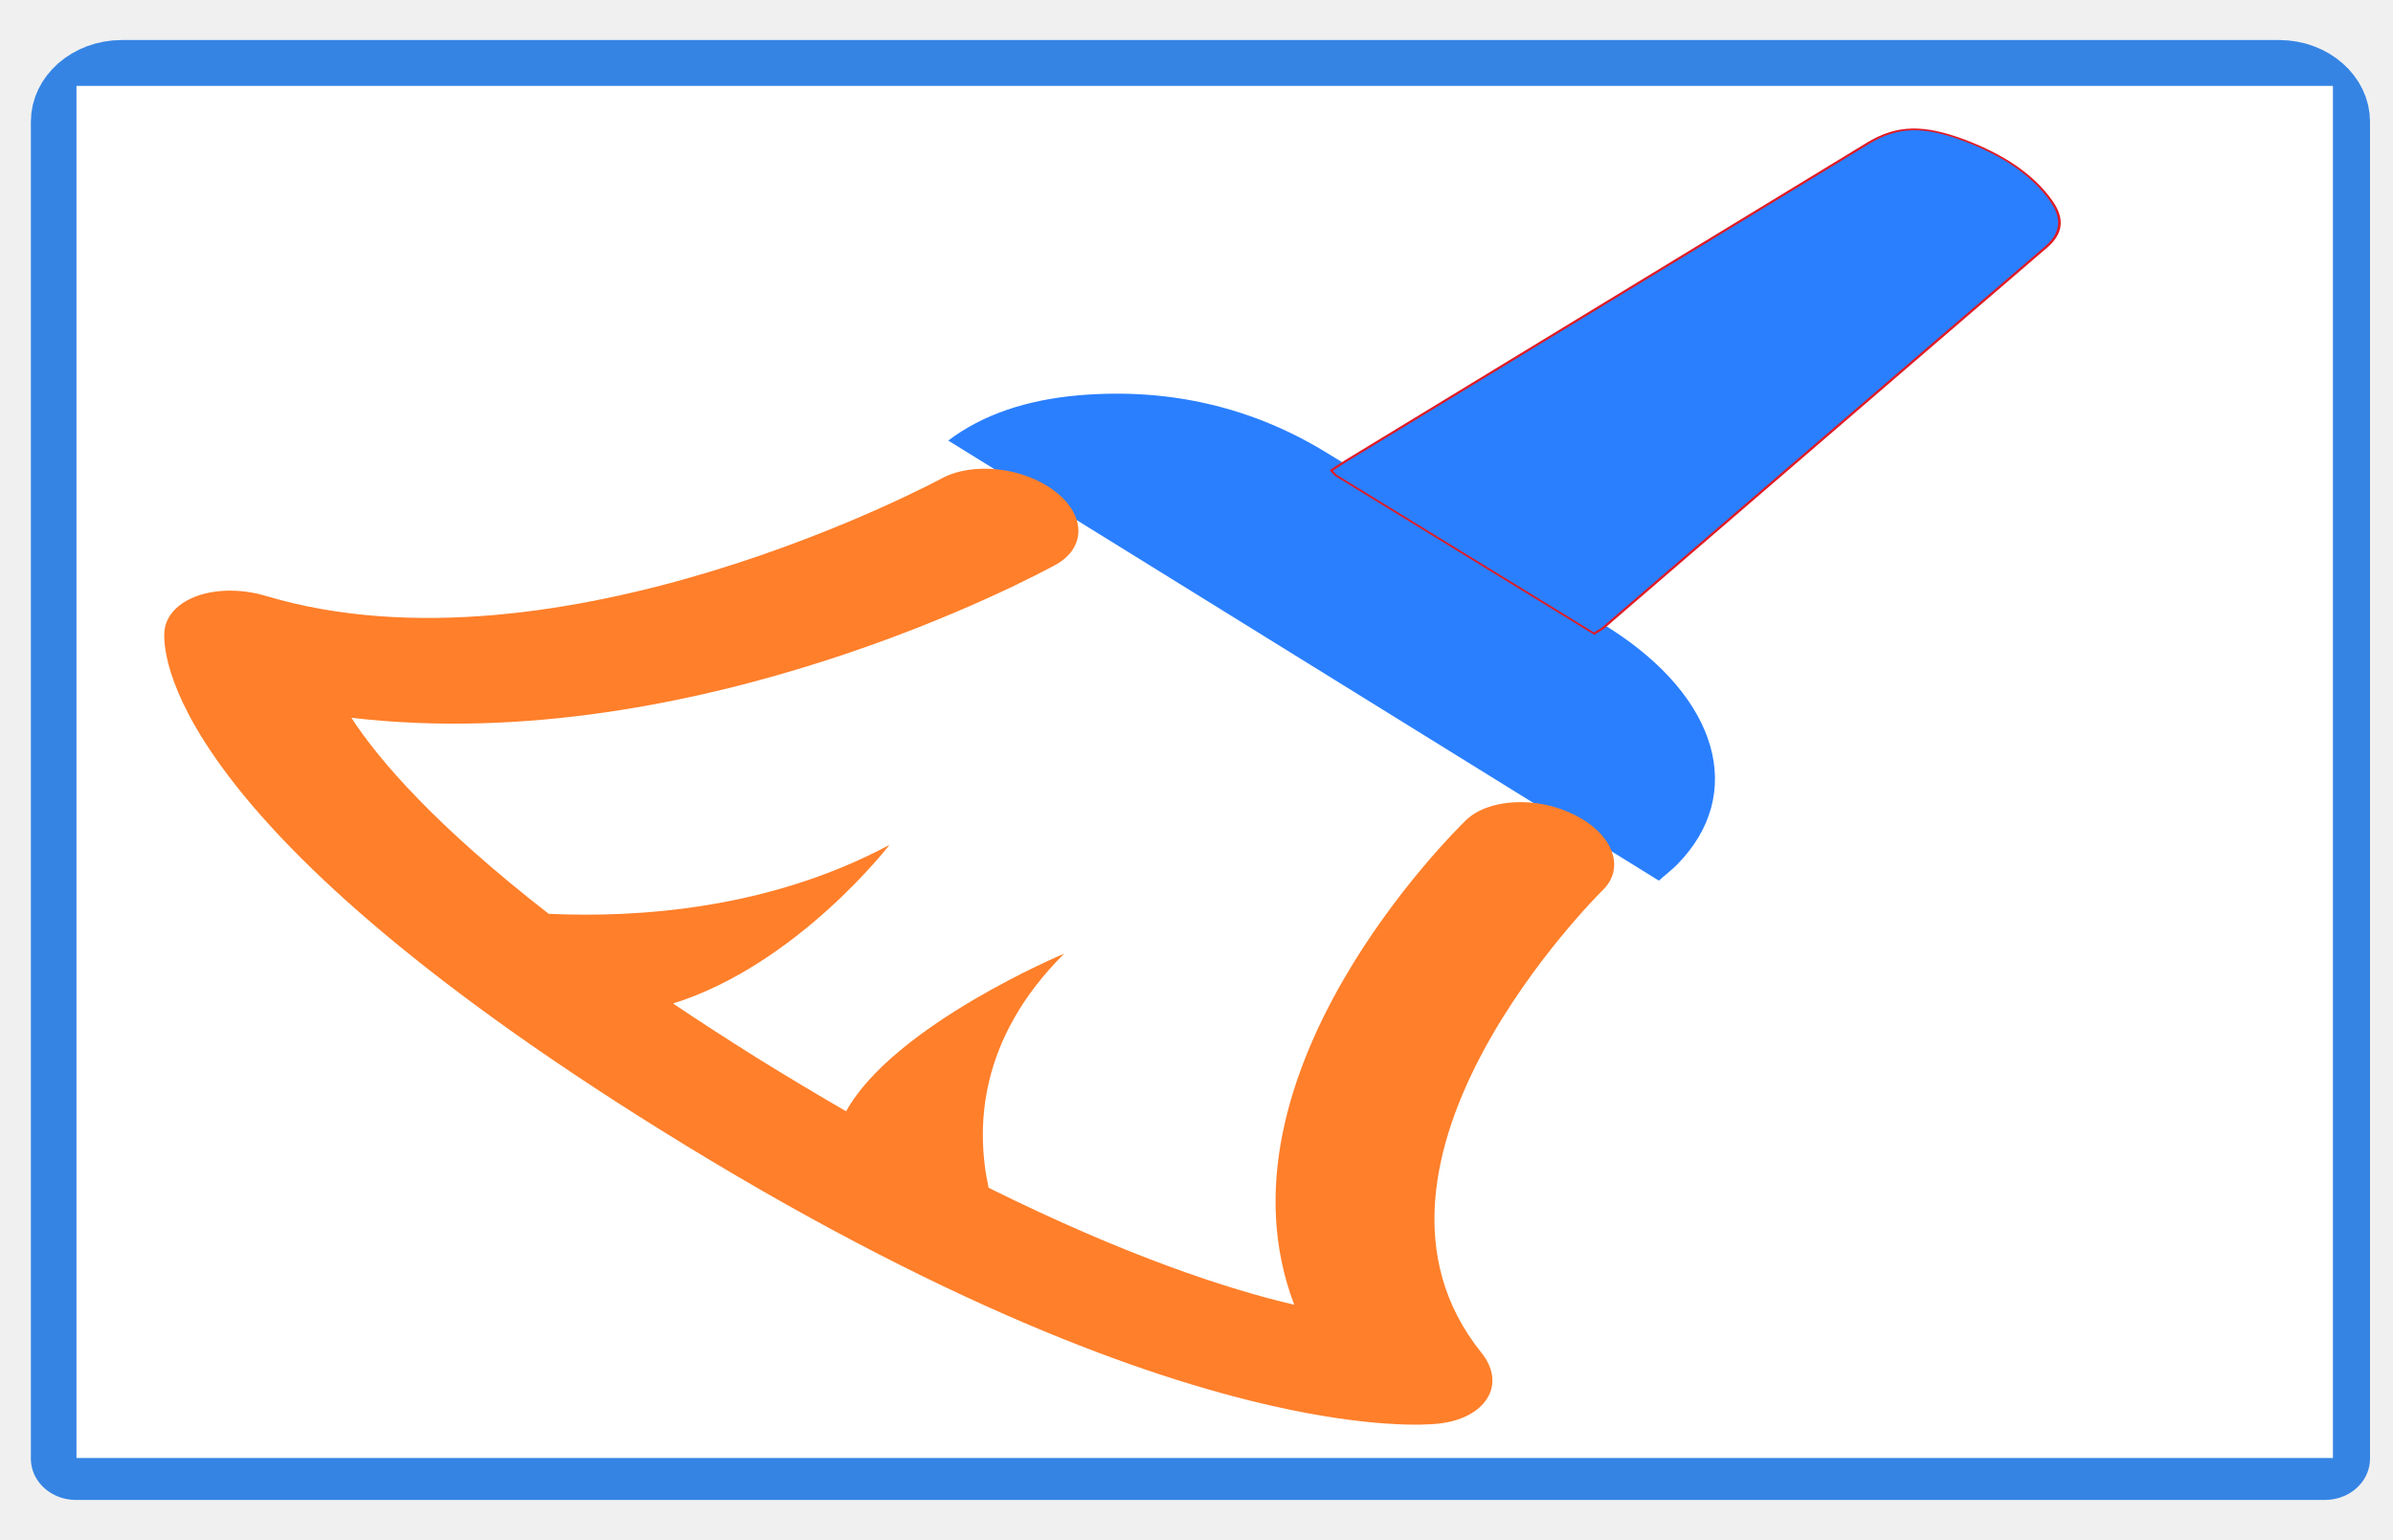
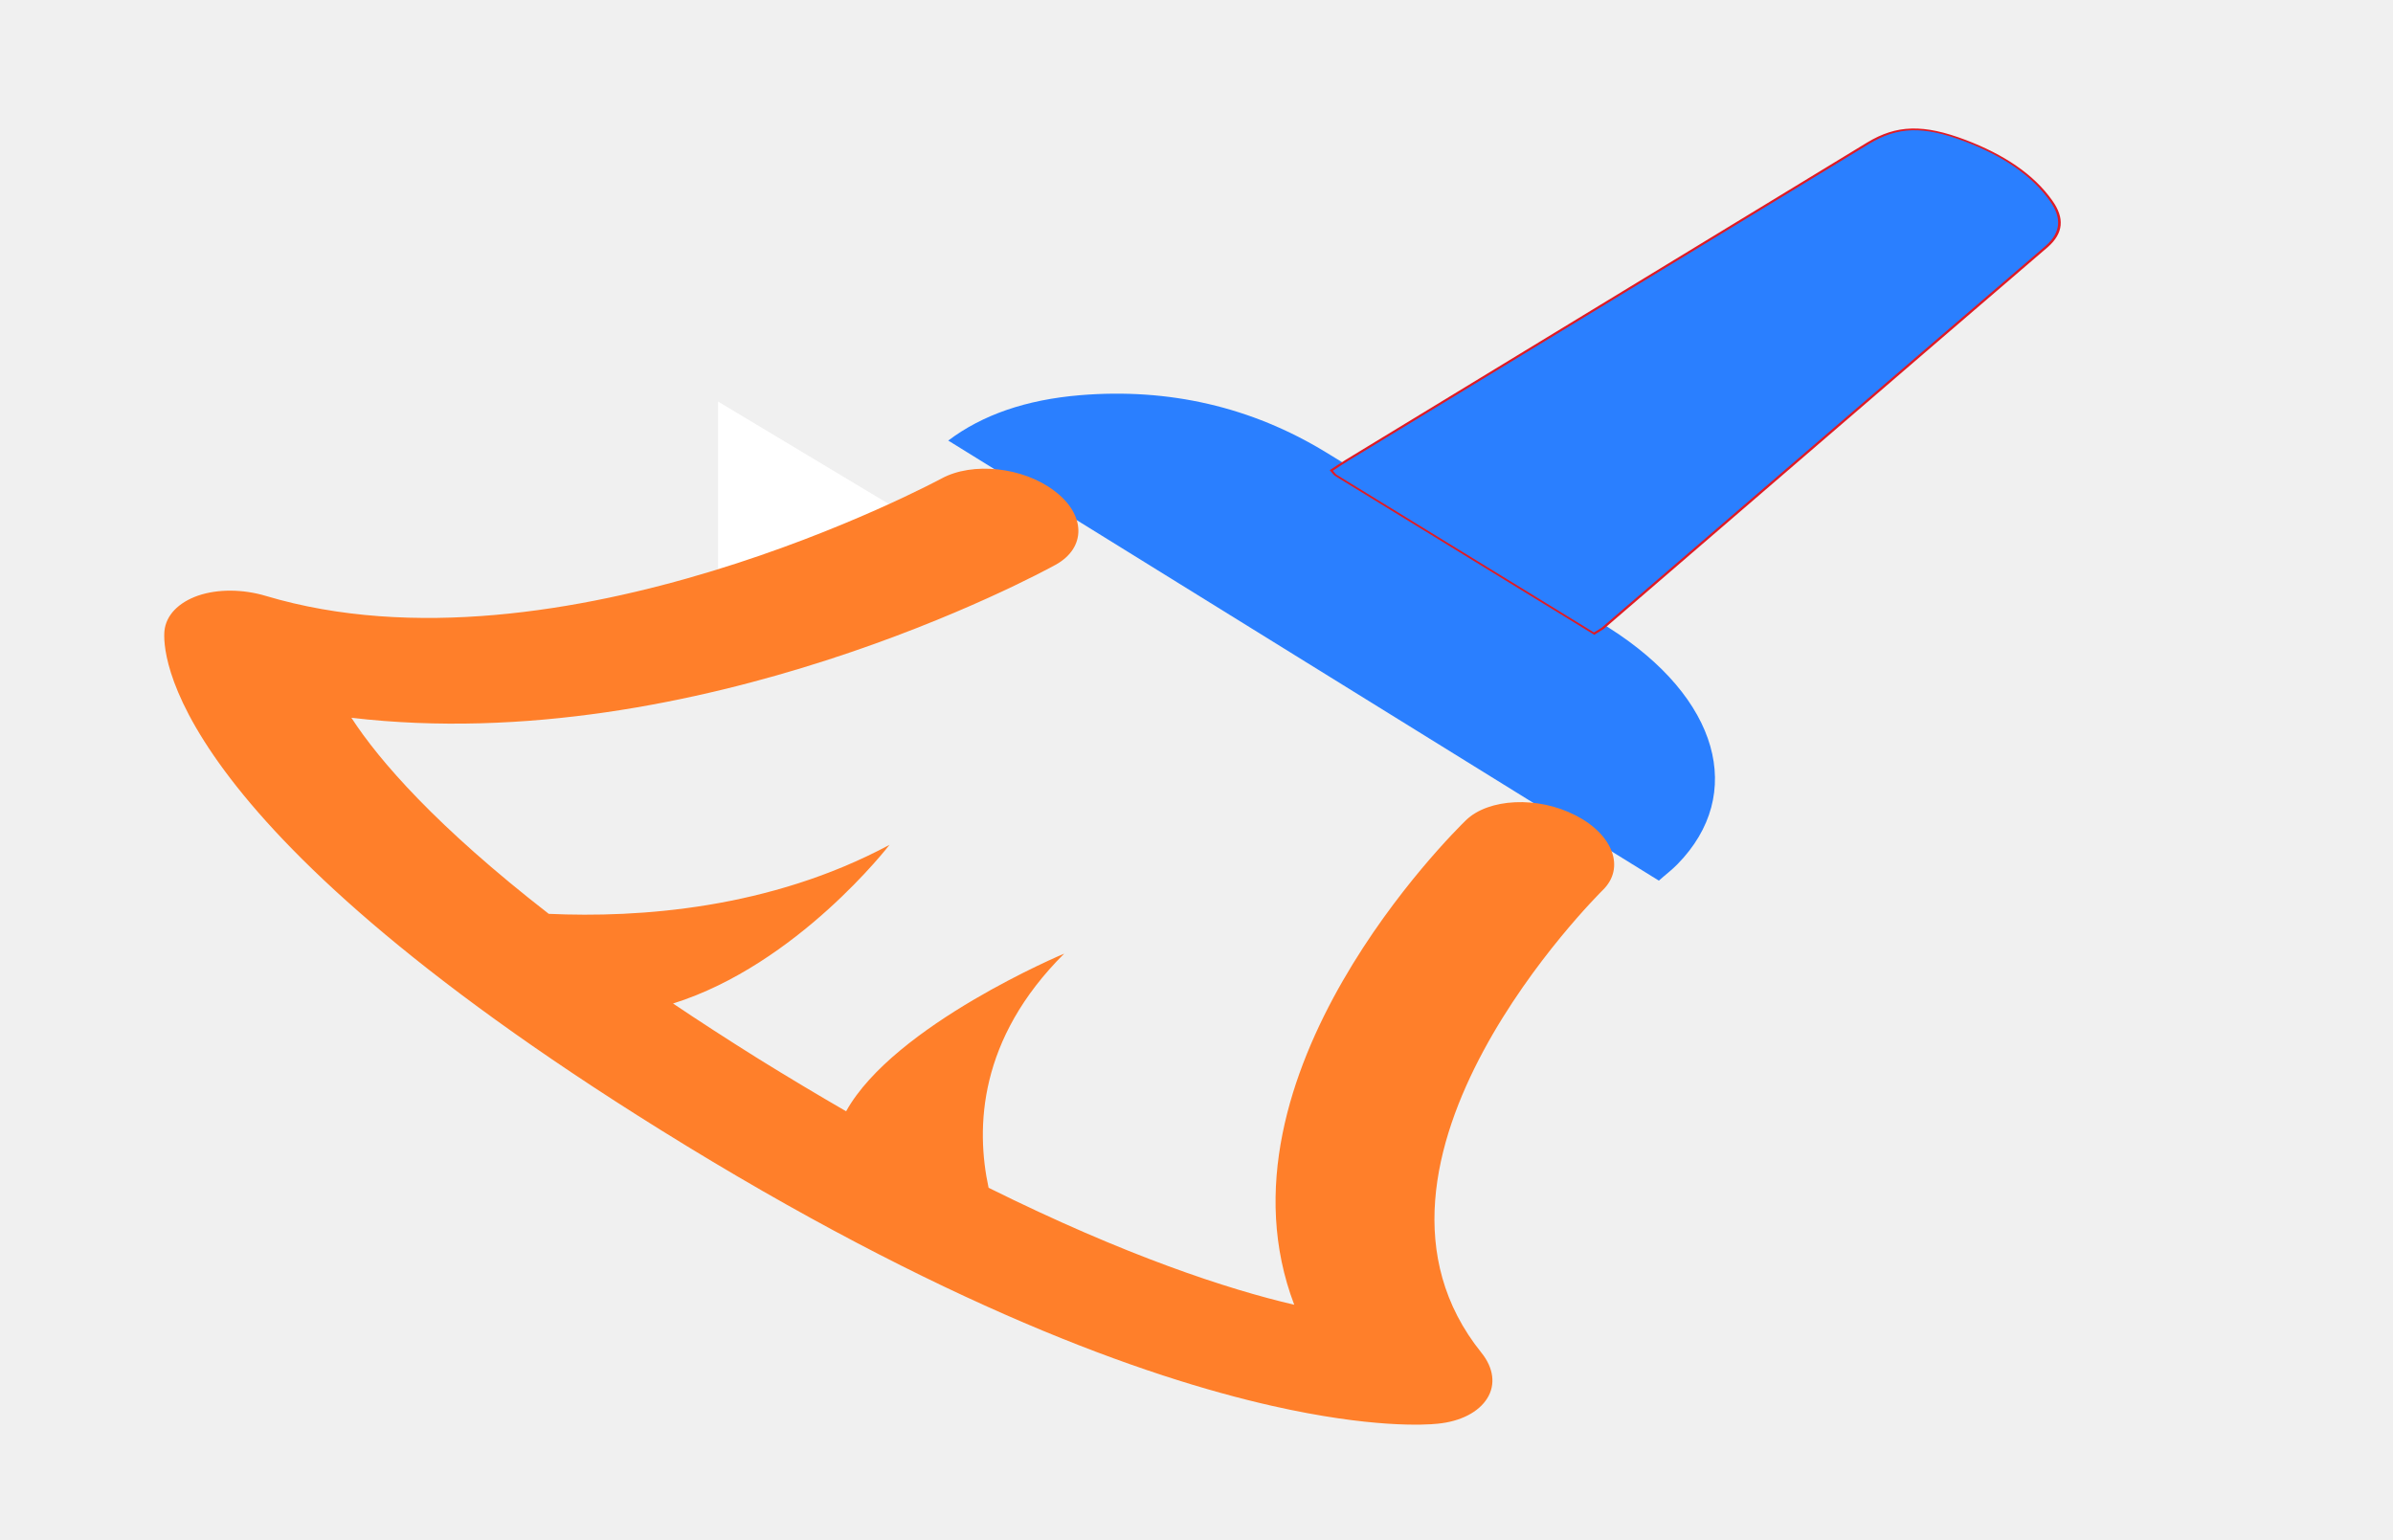
<svg xmlns="http://www.w3.org/2000/svg" version="1.1" id="Layer_1" viewBox="-51.2 -51.2 598.044 384.888" xml:space="preserve" width="249.185" height="160.37" fill="#e01b24" stroke="#e01b24" stroke-width="0.005">
  <defs id="defs80">
    <filter id="filter1835" height="1.06" width="1.065" color-interpolation-filters="sRGB" y="-0.03" x="-0.033">
      <feMorphology id="feMorphology1837" result="result0" radius="4" in="SourceGraphic" />
      <feGaussianBlur id="feGaussianBlur1839" result="result91" stdDeviation="8" in="result0" />
      <feComposite id="feComposite1841" operator="in" in2="result91" in="SourceGraphic" />
    </filter>
    <filter id="filter1835-6" height="1.06" width="1.065" color-interpolation-filters="sRGB" y="-0.03" x="-0.033">
      <feMorphology id="feMorphology1837-7" result="result0" radius="4" in="SourceGraphic" />
      <feGaussianBlur id="feGaussianBlur1839-5" result="result91" stdDeviation="8" in="result0" />
      <feComposite id="feComposite1841-3" operator="in" in2="result91" in="SourceGraphic" />
    </filter>
  </defs>
  <g id="SVGRepo_bgCarrier" stroke-width="0" transform="matrix(0.977492,0,0,0.9480119,-1.431094,-40.38656)" />
-   <g id="SVGRepo_tracerCarrier" stroke-linecap="round" stroke-linejoin="round" stroke="#3584e4" stroke-width="20.48" transform="matrix(1.097851,0,0,1.008464,-32.243,-47.00395)">
-     <path d="M 0,357.336 V 26 C 0,20.496 4.704,16 10.448,16 H 501.552 C 507.296,16 512,20.496 512,26 v 331.336 z" id="path3" />
-     <rect x="17.864" y="33.864" style="fill:#ffffff" width="476.24" height="305.6" id="rect15" />
-     <rect x="96" y="229.336" style="fill:#c9c9c9" width="149.336" height="10.664" id="rect17" />
-     <g id="g27">
-       <rect x="277.328" y="69.336" style="fill:#32bea6" width="138.664" height="42.664" id="rect19" />
-       <rect x="277.328" y="133.336" style="fill:#32bea6" width="138.664" height="42.664" id="rect21" />
-       <rect x="277.328" y="197.336" style="fill:#32bea6" width="138.664" height="42.664" id="rect23" />
-       <rect x="277.328" y="261.336" style="fill:#32bea6" width="138.664" height="42.664" id="rect25" />
-     </g>
-     <g id="g33">
-       <rect x="96" y="261.336" style="fill:#c9c9c9" width="149.336" height="10.664" id="rect29" />
-       <rect x="96" y="293.336" style="fill:#c9c9c9" width="149.336" height="10.664" id="rect31" />
-     </g>
-     <path style="fill:#e04f5f" d="m 234.664,197.336 h -128 C 100.8,197.336 96,192.536 96,186.672 V 80 c 0,-5.864 4.8,-10.664 10.664,-10.664 h 128 c 5.864,0 10.664,4.8 10.664,10.664 v 106.664 c 0.008,5.872 -4.792,10.672 -10.664,10.672 z" id="path35" />
-     <polygon style="fill:#ffffff" points="153.28,162.496 153.28,104.168 199.36,133.336 " id="polygon37" />
-   </g>
  <g id="SVGRepo_iconCarrier" transform="matrix(1.184101,0,0,1.122184,-53.2408,-67.73485)">
-     <rect x="17.864" y="33.864" style="fill:#ffffff" width="476.24" height="305.6" id="rect52" />
    <polygon style="fill:#ffffff" points="153.28,104.168 199.36,133.336 153.28,162.496 " id="polygon74" />
    <g id="SVGRepo_bgCarrier-3" stroke-width="0" transform="matrix(0.9275788,0,0,0.6157398,22.51119,31.87588)" />
    <g id="SVGRepo_tracerCarrier-6" stroke-linecap="round" stroke-linejoin="round" transform="matrix(0.9275788,0,0,0.6157398,22.51119,31.87588)" />
    <g id="g6260" transform="matrix(0.4724161,0.1127317,-0.07947981,0.3163021,31.16118,-61.10581)">
      <path d="m 727.688,422.586 c -46,-25.4 -92.5,-49.9 -139.1,-74.2 -36.3,-18.9 -73.3,-19.2 -110,-0.9 -22,11 -38.8,27.5 -50.4,49.9 116.5,62 232.2,123.6 348.7,185.6 2.2,-5.1 4.4,-9.3 6,-13.7 21.1,-56.8 -1.1,-116.9 -55.2,-146.7 z" id="path6126" style="fill:#2a7fff" />
      <path d="M 866.268,72.461 C 855.615,57.896 840.908,49.248 823.192,45.38 803.854,41.17 792.969,45.607 782.663,61.651 721.291,157.913 659.92,254.176 598.548,350.438 c -1.969,3.072 -3.705,6.144 -5.558,9.217 1.158,1.252 1.737,2.276 2.663,2.731 41.918,21.961 83.836,43.921 126.333,66.223 1.505,-2.389 2.316,-3.527 3.011,-4.779 48.171,-106.844 96.226,-213.689 144.513,-320.419 4.979,-11.379 3.821,-21.392 -3.242,-30.95 z" id="path6128" style="fill:#2a7fff;stroke-width:1.148" />
      <path d="m 754.3,597.7 c 7.1,-18.1 -1.8,-38.5 -19.9,-45.6 -18,-7.2 -38.5,1.7 -45.6,19.8 -3.7,9.4 -80.7,208.2 -18.2,347.6 -29.6,-0.3 -76.3,-7.1 -141.9,-31.8 -12.2,-38 -20.9,-97.3 5.7,-166.9 0,0 -63.7,72.8 -74.3,137.5 -13.7,-6.6 -28,-13.8 -43,-21.8 -15,-8.1 -28.9,-16 -42,-23.8 48.1,-44.6 73.5,-137.9 73.5,-137.9 -43.3,60.6 -97.5,86.2 -135.9,97 -57.1,-41.1 -88.6,-76.3 -105.1,-100.6 150.8,-25 273.9,-199.1 279.7,-207.4 11.1,-15.9 7.2,-37.9 -8.7,-48.9 -15.9,-11.2 -37.8,-7.2 -49,8.7 -1.4,1.9 -137.8,193.7 -271.7,179.5 -10.4,-1.1 -21,2.5 -28.6,10 -7.5,7.5 -11.3,17.9 -10.2,28.5 1.3,12.4 19.5,125.3 264.8,256.9 138.2,74.1 231.6,91.5 288.7,91.5 44.3,0 66.9,-10.4 71.7,-13 9.4,-4.9 16,-13.8 18.1,-24.3 2.1,-10.4 -0.7,-21.2 -7.5,-29.4 -86.2,-103.8 -1.4,-323.4 -0.6,-325.6 z" id="path6130" style="fill:#ff7f2a" />
    </g>
  </g>
</svg>
